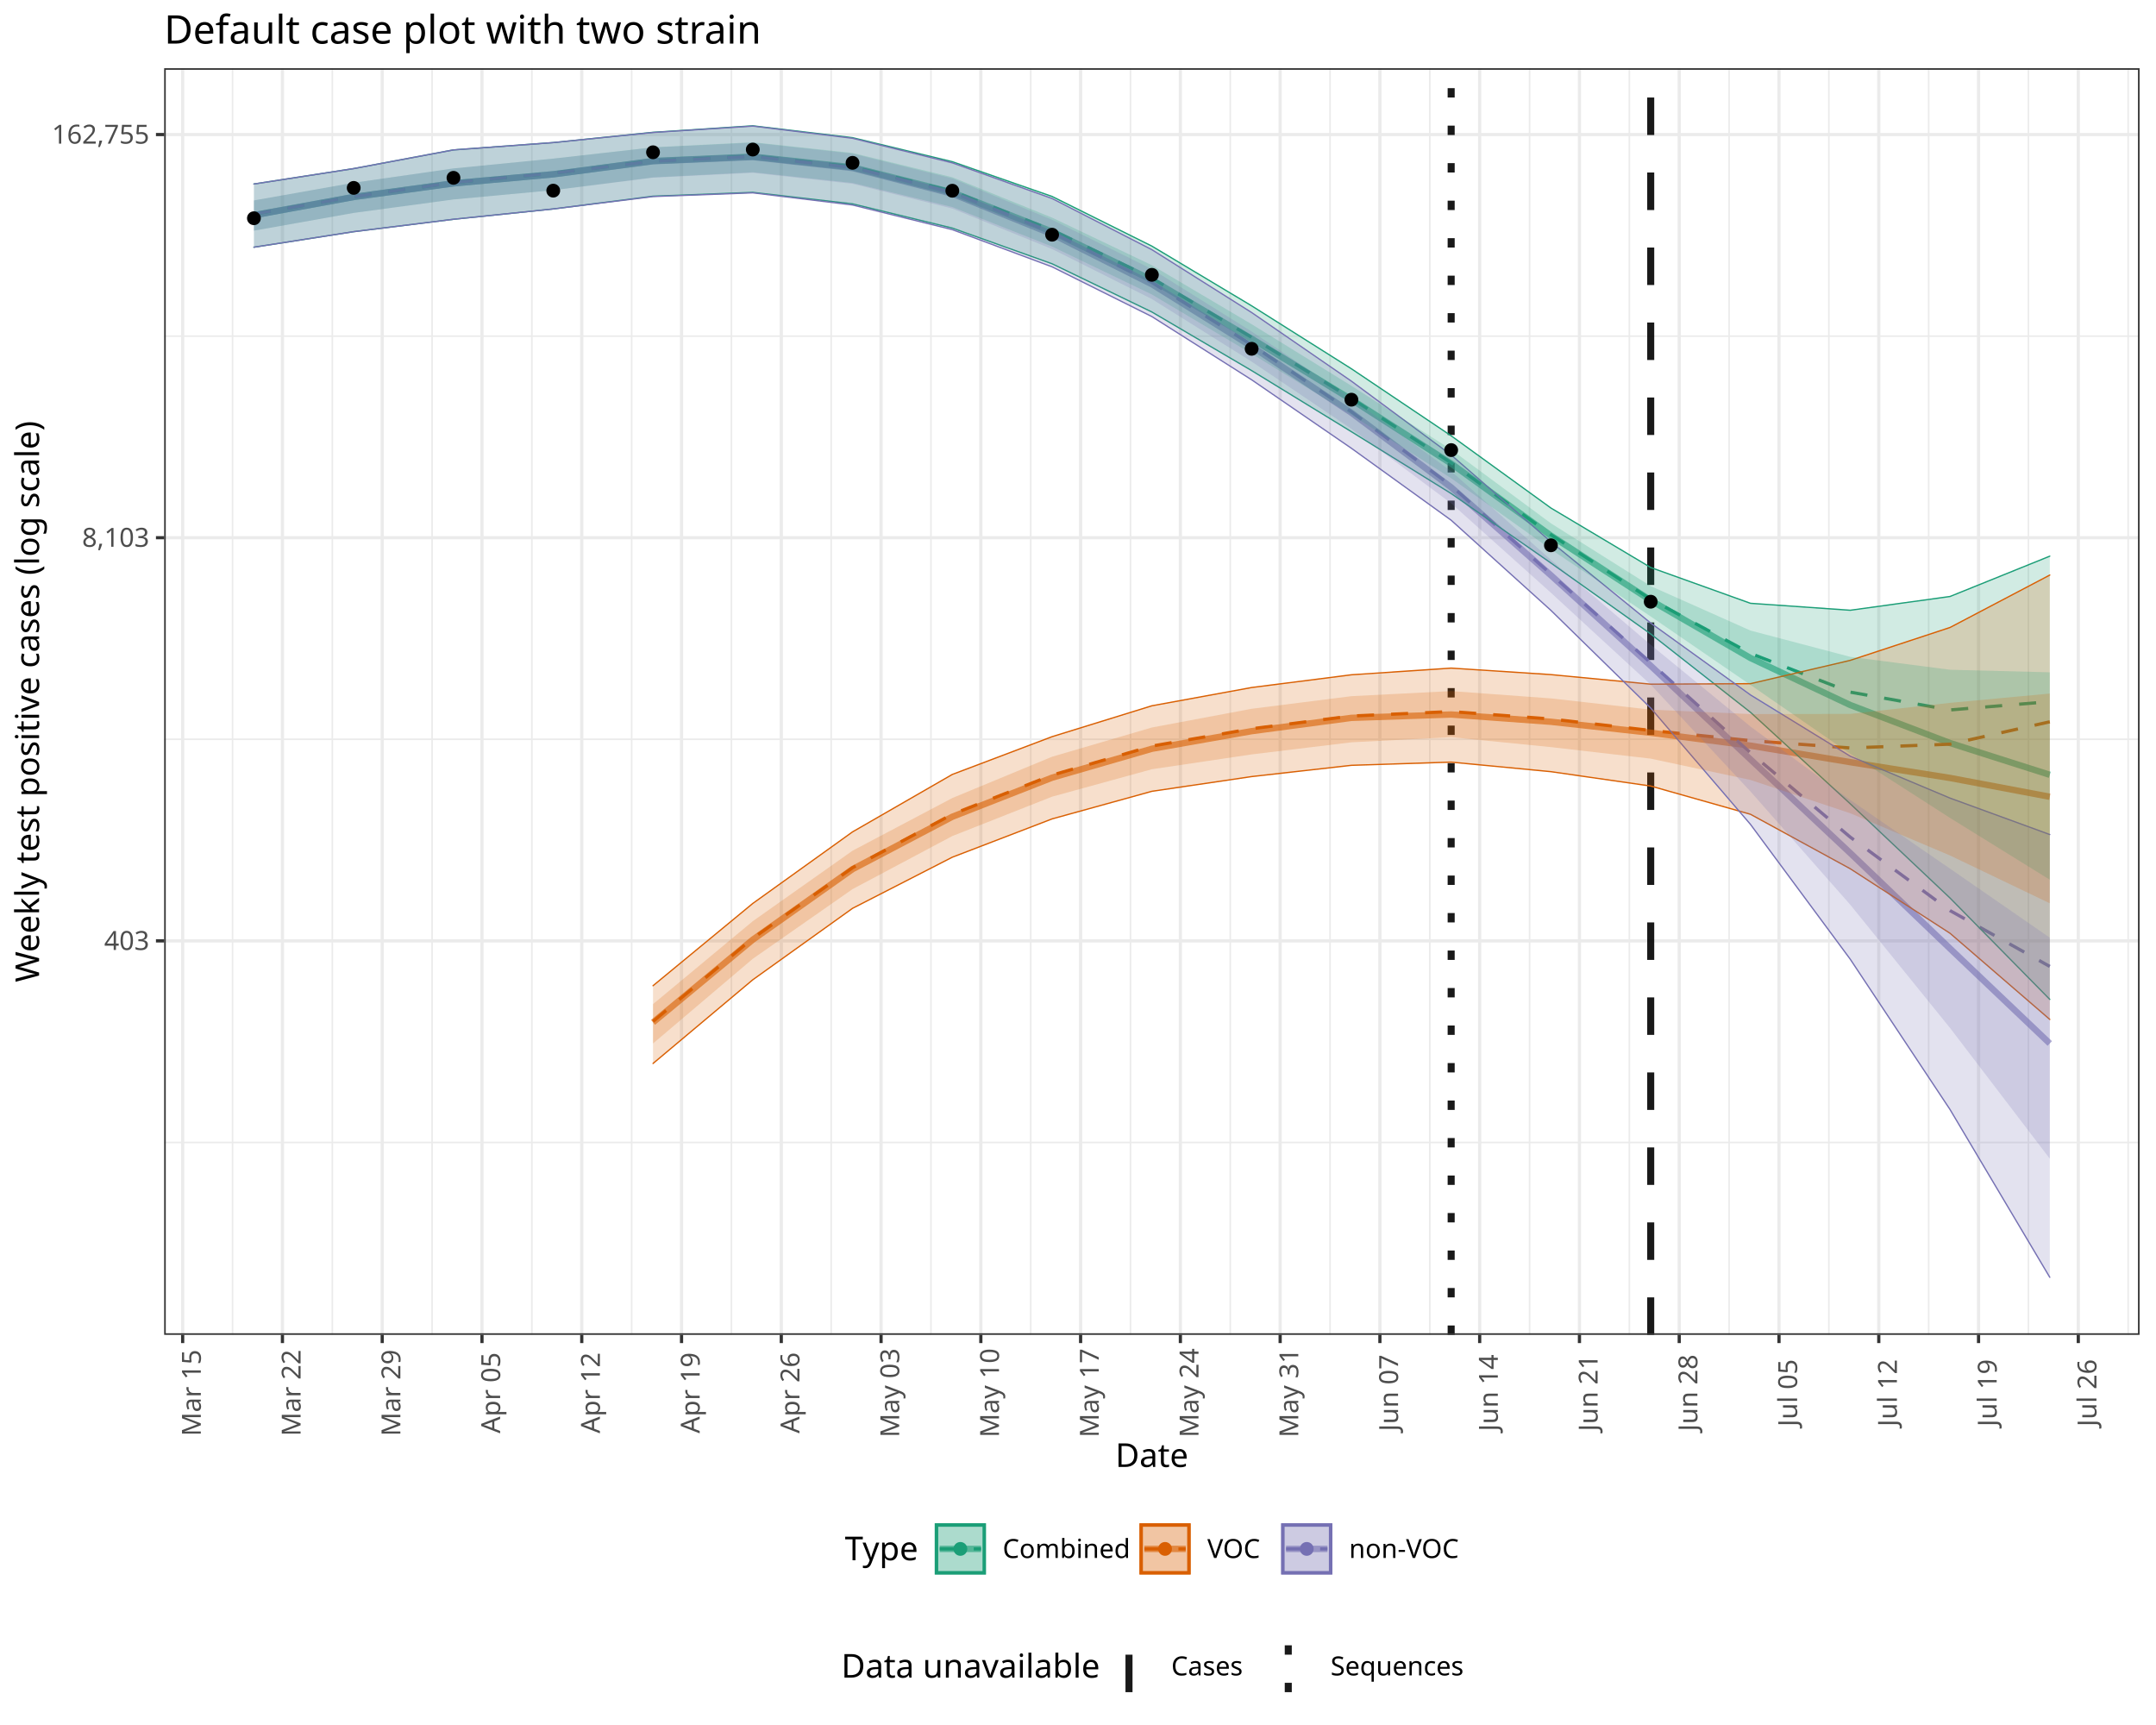
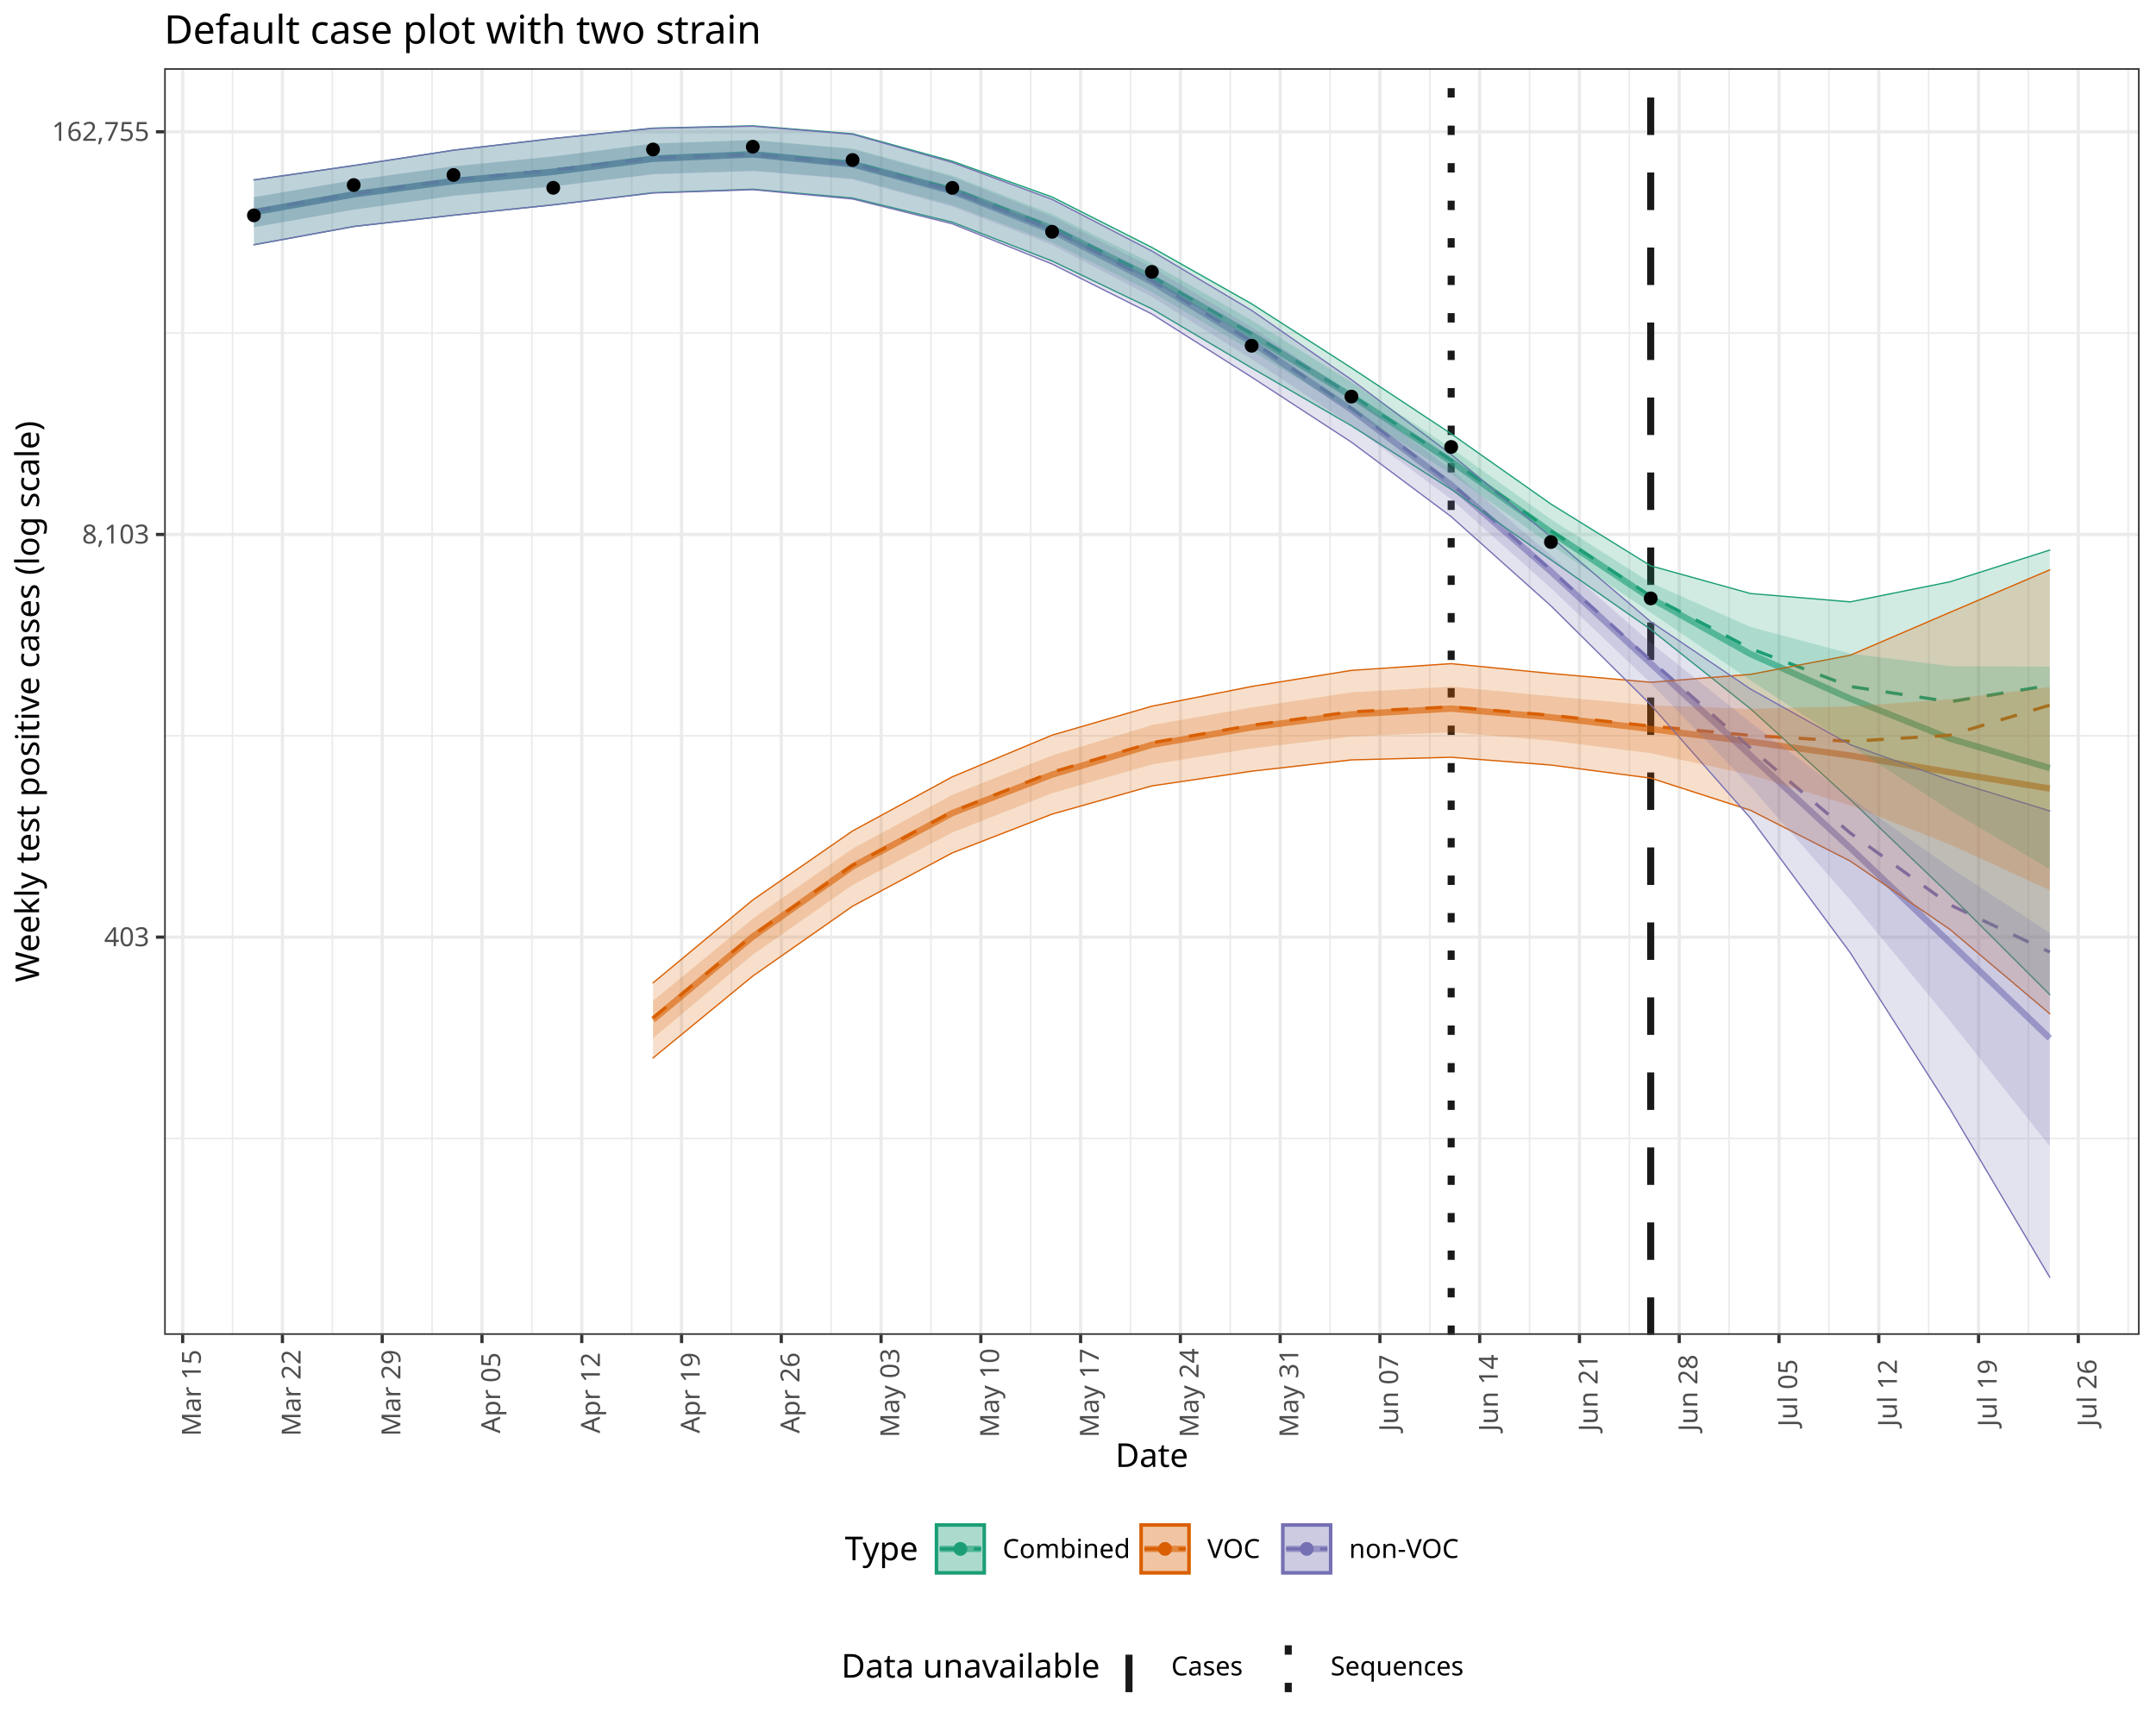
<svg xmlns="http://www.w3.org/2000/svg" class="svglite" data-engine-version="2.0" width="720.00pt" height="576.00pt" viewBox="0 0 720.00 576.00">
  <defs>
    <style type="text/css">
    .svglite line, .svglite polyline, .svglite polygon, .svglite path, .svglite rect, .svglite circle {
      fill: none;
      stroke: #000000;
      stroke-linecap: round;
      stroke-linejoin: round;
      stroke-miterlimit: 10.00;
    }
  </style>
  </defs>
  <rect width="100%" height="100%" style="stroke: none; fill: #FFFFFF;" />
  <defs>
    <clipPath id="cpMC4wMHw3MjAuMDB8MC4wMHw1NzYuMDA=">
      <rect x="0.00" y="0.00" width="720.00" height="576.00" />
    </clipPath>
  </defs>
  <g clip-path="url(#cpMC4wMHw3MjAuMDB8MC4wMHw1NzYuMDA=)">
    <rect x="0.00" y="0.00" width="720.00" height="576.00" style="stroke-width: 1.07; stroke: #FFFFFF; fill: #FFFFFF;" />
  </g>
  <defs>
    <clipPath id="cpNTQuODJ8NzE0LjUyfDIyLjc4fDQ0NS43Mw==">
      <rect x="54.82" y="22.78" width="659.70" height="422.95" />
    </clipPath>
  </defs>
  <g clip-path="url(#cpNTQuODJ8NzE0LjUyfDIyLjc4fDQ0NS43Mw==)">
    <rect x="54.82" y="22.78" width="659.70" height="422.95" style="stroke-width: 1.07; stroke: none; fill: #FFFFFF;" />
-     <polyline points="54.82,381.48 714.52,381.48 " style="stroke-width: 0.53; stroke: #EBEBEB; stroke-linecap: butt;" />
-     <polyline points="54.82,246.86 714.52,246.86 " style="stroke-width: 0.53; stroke: #EBEBEB; stroke-linecap: butt;" />
-     <polyline points="54.82,112.24 714.52,112.24 " style="stroke-width: 0.53; stroke: #EBEBEB; stroke-linecap: butt;" />
+     <polyline points="54.82,380.15 714.52,380.15 " style="stroke-width: 0.53; stroke: #EBEBEB; stroke-linecap: butt;" />
+     <polyline points="54.82,245.69 714.52,245.69 " style="stroke-width: 0.53; stroke: #EBEBEB; stroke-linecap: butt;" />
+     <polyline points="54.82,111.23 714.52,111.23 " style="stroke-width: 0.53; stroke: #EBEBEB; stroke-linecap: butt;" />
    <polyline points="77.66,445.73 77.66,22.78 " style="stroke-width: 0.53; stroke: #EBEBEB; stroke-linecap: butt;" />
    <polyline points="110.98,445.73 110.98,22.78 " style="stroke-width: 0.53; stroke: #EBEBEB; stroke-linecap: butt;" />
    <polyline points="144.30,445.73 144.30,22.78 " style="stroke-width: 0.53; stroke: #EBEBEB; stroke-linecap: butt;" />
    <polyline points="177.62,445.73 177.62,22.78 " style="stroke-width: 0.53; stroke: #EBEBEB; stroke-linecap: butt;" />
    <polyline points="210.94,445.73 210.94,22.78 " style="stroke-width: 0.53; stroke: #EBEBEB; stroke-linecap: butt;" />
    <polyline points="244.26,445.73 244.26,22.78 " style="stroke-width: 0.53; stroke: #EBEBEB; stroke-linecap: butt;" />
    <polyline points="277.57,445.73 277.57,22.78 " style="stroke-width: 0.53; stroke: #EBEBEB; stroke-linecap: butt;" />
    <polyline points="310.89,445.73 310.89,22.78 " style="stroke-width: 0.53; stroke: #EBEBEB; stroke-linecap: butt;" />
    <polyline points="344.21,445.73 344.21,22.78 " style="stroke-width: 0.53; stroke: #EBEBEB; stroke-linecap: butt;" />
    <polyline points="377.53,445.73 377.53,22.78 " style="stroke-width: 0.53; stroke: #EBEBEB; stroke-linecap: butt;" />
    <polyline points="410.85,445.73 410.85,22.78 " style="stroke-width: 0.53; stroke: #EBEBEB; stroke-linecap: butt;" />
    <polyline points="444.17,445.73 444.17,22.78 " style="stroke-width: 0.53; stroke: #EBEBEB; stroke-linecap: butt;" />
    <polyline points="477.48,445.73 477.48,22.78 " style="stroke-width: 0.53; stroke: #EBEBEB; stroke-linecap: butt;" />
    <polyline points="510.80,445.73 510.80,22.78 " style="stroke-width: 0.53; stroke: #EBEBEB; stroke-linecap: butt;" />
    <polyline points="544.12,445.73 544.12,22.78 " style="stroke-width: 0.53; stroke: #EBEBEB; stroke-linecap: butt;" />
    <polyline points="577.44,445.73 577.44,22.78 " style="stroke-width: 0.53; stroke: #EBEBEB; stroke-linecap: butt;" />
    <polyline points="610.76,445.73 610.76,22.78 " style="stroke-width: 0.53; stroke: #EBEBEB; stroke-linecap: butt;" />
    <polyline points="644.08,445.73 644.08,22.78 " style="stroke-width: 0.53; stroke: #EBEBEB; stroke-linecap: butt;" />
    <polyline points="677.39,445.73 677.39,22.78 " style="stroke-width: 0.53; stroke: #EBEBEB; stroke-linecap: butt;" />
    <polyline points="710.71,445.73 710.71,22.78 " style="stroke-width: 0.53; stroke: #EBEBEB; stroke-linecap: butt;" />
-     <polyline points="54.82,314.17 714.52,314.17 " style="stroke-width: 1.07; stroke: #EBEBEB; stroke-linecap: butt;" />
-     <polyline points="54.82,179.55 714.52,179.55 " style="stroke-width: 1.07; stroke: #EBEBEB; stroke-linecap: butt;" />
-     <polyline points="54.82,44.93 714.52,44.93 " style="stroke-width: 1.07; stroke: #EBEBEB; stroke-linecap: butt;" />
+     <polyline points="54.82,312.92 714.52,312.92 " style="stroke-width: 1.07; stroke: #EBEBEB; stroke-linecap: butt;" />
+     <polyline points="54.82,178.46 714.52,178.46 " style="stroke-width: 1.07; stroke: #EBEBEB; stroke-linecap: butt;" />
+     <polyline points="54.82,44.00 714.52,44.00 " style="stroke-width: 1.07; stroke: #EBEBEB; stroke-linecap: butt;" />
    <polyline points="61.00,445.73 61.00,22.78 " style="stroke-width: 1.07; stroke: #EBEBEB; stroke-linecap: butt;" />
    <polyline points="94.32,445.73 94.32,22.78 " style="stroke-width: 1.07; stroke: #EBEBEB; stroke-linecap: butt;" />
    <polyline points="127.64,445.73 127.64,22.78 " style="stroke-width: 1.07; stroke: #EBEBEB; stroke-linecap: butt;" />
    <polyline points="160.96,445.73 160.96,22.78 " style="stroke-width: 1.07; stroke: #EBEBEB; stroke-linecap: butt;" />
    <polyline points="194.28,445.73 194.28,22.78 " style="stroke-width: 1.07; stroke: #EBEBEB; stroke-linecap: butt;" />
    <polyline points="227.60,445.73 227.60,22.78 " style="stroke-width: 1.07; stroke: #EBEBEB; stroke-linecap: butt;" />
    <polyline points="260.91,445.73 260.91,22.78 " style="stroke-width: 1.07; stroke: #EBEBEB; stroke-linecap: butt;" />
    <polyline points="294.23,445.73 294.23,22.78 " style="stroke-width: 1.07; stroke: #EBEBEB; stroke-linecap: butt;" />
    <polyline points="327.55,445.73 327.55,22.78 " style="stroke-width: 1.07; stroke: #EBEBEB; stroke-linecap: butt;" />
    <polyline points="360.87,445.73 360.87,22.78 " style="stroke-width: 1.07; stroke: #EBEBEB; stroke-linecap: butt;" />
    <polyline points="394.19,445.73 394.19,22.78 " style="stroke-width: 1.07; stroke: #EBEBEB; stroke-linecap: butt;" />
    <polyline points="427.51,445.73 427.51,22.78 " style="stroke-width: 1.07; stroke: #EBEBEB; stroke-linecap: butt;" />
    <polyline points="460.82,445.73 460.82,22.78 " style="stroke-width: 1.07; stroke: #EBEBEB; stroke-linecap: butt;" />
    <polyline points="494.14,445.73 494.14,22.78 " style="stroke-width: 1.07; stroke: #EBEBEB; stroke-linecap: butt;" />
    <polyline points="527.46,445.73 527.46,22.78 " style="stroke-width: 1.07; stroke: #EBEBEB; stroke-linecap: butt;" />
    <polyline points="560.78,445.73 560.78,22.78 " style="stroke-width: 1.07; stroke: #EBEBEB; stroke-linecap: butt;" />
    <polyline points="594.10,445.73 594.10,22.78 " style="stroke-width: 1.07; stroke: #EBEBEB; stroke-linecap: butt;" />
    <polyline points="627.42,445.73 627.42,22.78 " style="stroke-width: 1.07; stroke: #EBEBEB; stroke-linecap: butt;" />
    <polyline points="660.74,445.73 660.74,22.78 " style="stroke-width: 1.07; stroke: #EBEBEB; stroke-linecap: butt;" />
    <polyline points="694.05,445.73 694.05,22.78 " style="stroke-width: 1.07; stroke: #EBEBEB; stroke-linecap: butt;" />
    <line x1="551.26" y1="445.73" x2="551.26" y2="22.78" style="stroke-width: 2.35; stroke: #000000; stroke-opacity: 0.90; stroke-dasharray: 12.52,12.52; stroke-linecap: butt;" />
    <line x1="484.62" y1="445.73" x2="484.62" y2="22.78" style="stroke-width: 2.35; stroke: #000000; stroke-opacity: 0.90; stroke-dasharray: 3.13,9.39; stroke-linecap: butt;" />
-     <polyline points="84.80,71.86 118.12,65.77 151.44,61.22 184.76,58.20 218.08,53.76 251.39,52.30 284.71,55.87 318.03,64.25 351.35,77.37 384.67,93.48 417.99,113.12 451.31,133.41 484.62,154.80 517.94,178.85 551.26,200.47 584.58,219.72 617.90,235.42 651.22,248.11 684.53,258.72 " style="stroke-width: 2.13; stroke: #1B9E77; stroke-opacity: 0.60; stroke-linecap: butt;" />
-     <polyline points="218.08,341.38 251.39,313.77 284.71,290.22 318.03,272.72 351.35,259.67 384.67,250.02 417.99,244.14 451.31,239.70 484.62,238.58 517.94,241.01 551.26,244.68 584.58,248.98 617.90,254.50 651.22,259.77 684.53,266.05 " style="stroke-width: 2.13; stroke: #D95F02; stroke-opacity: 0.60; stroke-linecap: butt;" />
-     <polyline points="84.80,71.86 118.12,65.77 151.44,61.22 184.76,58.20 218.08,53.83 251.39,52.43 284.71,56.10 318.03,64.68 351.35,78.15 384.67,94.90 417.99,115.68 451.31,137.83 484.62,162.73 517.94,192.11 551.26,222.31 584.58,253.58 617.90,284.85 651.22,316.74 684.53,348.43 " style="stroke-width: 2.13; stroke: #7570B3; stroke-opacity: 0.60; stroke-linecap: butt;" />
-     <polyline points="84.80,71.46 118.12,65.68 151.44,60.95 184.76,57.83 218.08,53.74 251.39,52.11 284.71,55.69 318.03,63.80 351.35,76.84 384.67,92.90 417.99,112.65 451.31,133.06 484.62,154.54 517.94,178.56 551.26,200.11 584.58,218.19 617.90,231.11 651.22,237.06 684.53,234.29 " style="stroke-width: 1.07; stroke: #1B9E77; stroke-dasharray: 5.69,5.69; stroke-linecap: butt;" />
-     <polyline points="218.08,341.06 251.39,313.32 284.71,289.74 318.03,271.89 351.35,258.83 384.67,249.13 417.99,243.34 451.31,239.09 484.62,237.60 517.94,240.08 551.26,243.91 584.58,247.31 617.90,249.75 651.22,248.49 684.53,241.02 " style="stroke-width: 1.07; stroke: #D95F02; stroke-dasharray: 5.69,5.69; stroke-linecap: butt;" />
-     <polyline points="84.80,71.46 118.12,65.68 151.44,60.95 184.76,57.83 218.08,53.82 251.39,52.24 284.71,55.93 318.03,64.24 351.35,77.62 384.67,94.30 417.99,115.16 451.31,137.50 484.62,162.21 517.94,191.71 551.26,221.33 584.58,251.38 617.90,279.53 651.22,304.06 684.53,322.71 " style="stroke-width: 1.07; stroke: #7570B3; stroke-dasharray: 5.69,5.69; stroke-linecap: butt;" />
-     <polygon points="84.80,61.44 118.12,56.29 151.44,50.05 184.76,47.61 218.08,44.18 251.39,42.01 284.71,45.97 318.03,53.99 351.35,65.60 384.67,82.18 417.99,102.12 451.31,123.14 484.62,145.52 517.94,169.64 551.26,189.50 584.58,201.45 617.90,203.77 651.22,199.17 684.53,185.71 684.53,333.71 651.22,299.87 617.90,268.40 584.58,237.85 551.26,211.69 517.94,188.01 484.62,164.81 451.31,144.16 417.99,123.75 384.67,104.18 351.35,88.08 318.03,76.16 284.71,68.07 251.39,64.23 218.08,65.51 184.76,69.77 151.44,73.22 118.12,77.36 84.80,82.55 " style="stroke-width: 0.00; stroke: none; fill: #1B9E77; fill-opacity: 0.20;" />
-     <polyline points="84.80,61.44 118.12,56.29 151.44,50.05 184.76,47.61 218.08,44.18 251.39,42.01 284.71,45.97 318.03,53.99 351.35,65.60 384.67,82.18 417.99,102.12 451.31,123.14 484.62,145.52 517.94,169.64 551.26,189.50 584.58,201.45 617.90,203.77 651.22,199.17 684.53,185.71 " style="stroke-width: 0.43; stroke: #1B9E77;" />
-     <polyline points="684.53,333.71 651.22,299.87 617.90,268.40 584.58,237.85 551.26,211.69 517.94,188.01 484.62,164.81 451.31,144.16 417.99,123.75 384.67,104.18 351.35,88.08 318.03,76.16 284.71,68.07 251.39,64.23 218.08,65.51 184.76,69.77 151.44,73.22 118.12,77.36 84.80,82.55 " style="stroke-width: 0.43; stroke: #1B9E77;" />
-     <polygon points="218.08,329.14 251.39,301.67 284.71,277.77 318.03,258.59 351.35,245.98 384.67,235.67 417.99,229.57 451.31,225.32 484.62,223.09 517.94,225.26 551.26,228.45 584.58,228.29 617.90,220.50 651.22,209.52 684.53,192.02 684.53,340.40 651.22,311.64 617.90,290.09 584.58,271.90 551.26,262.47 517.94,257.67 484.62,254.48 451.31,255.55 417.99,259.31 384.67,264.23 351.35,273.44 318.03,286.23 284.71,303.30 251.39,327.16 218.08,355.11 " style="stroke-width: 0.00; stroke: none; fill: #D95F02; fill-opacity: 0.20;" />
-     <polyline points="218.08,329.14 251.39,301.67 284.71,277.77 318.03,258.59 351.35,245.98 384.67,235.67 417.99,229.57 451.31,225.32 484.62,223.09 517.94,225.26 551.26,228.45 584.58,228.29 617.90,220.50 651.22,209.52 684.53,192.02 " style="stroke-width: 0.43; stroke: #D95F02;" />
-     <polyline points="684.53,340.40 651.22,311.64 617.90,290.09 584.58,271.90 551.26,262.47 517.94,257.67 484.62,254.48 451.31,255.55 417.99,259.31 384.67,264.23 351.35,273.44 318.03,286.23 284.71,303.30 251.39,327.16 218.08,355.11 " style="stroke-width: 0.43; stroke: #D95F02;" />
-     <polygon points="84.80,61.44 118.12,56.29 151.44,50.05 184.76,47.61 218.08,44.24 251.39,42.10 284.71,46.17 318.03,54.38 351.35,66.29 384.67,83.37 417.99,104.36 451.31,127.28 484.62,151.93 517.94,180.92 551.26,208.05 584.58,232.05 617.90,252.51 651.22,266.50 684.53,278.66 684.53,426.51 651.22,370.49 617.90,320.30 584.58,275.28 551.26,236.44 517.94,203.82 484.62,173.71 451.31,149.69 417.99,126.82 384.67,105.71 351.35,89.10 318.03,76.68 284.71,68.45 251.39,64.39 218.08,65.63 184.76,69.77 151.44,73.22 118.12,77.36 84.80,82.55 " style="stroke-width: 0.00; stroke: none; fill: #7570B3; fill-opacity: 0.20;" />
-     <polyline points="84.80,61.44 118.12,56.29 151.44,50.05 184.76,47.61 218.08,44.24 251.39,42.10 284.71,46.17 318.03,54.38 351.35,66.29 384.67,83.37 417.99,104.36 451.31,127.28 484.62,151.93 517.94,180.92 551.26,208.05 584.58,232.05 617.90,252.51 651.22,266.50 684.53,278.66 " style="stroke-width: 0.43; stroke: #7570B3;" />
-     <polyline points="684.53,426.51 651.22,370.49 617.90,320.30 584.58,275.28 551.26,236.44 517.94,203.82 484.62,173.71 451.31,149.69 417.99,126.82 384.67,105.71 351.35,89.10 318.03,76.68 284.71,68.45 251.39,64.39 218.08,65.63 184.76,69.77 151.44,73.22 118.12,77.36 84.80,82.55 " style="stroke-width: 0.43; stroke: #7570B3;" />
-     <polygon points="84.80,66.93 118.12,61.02 151.44,56.24 184.76,52.96 218.08,49.17 251.39,47.50 284.71,51.08 318.03,59.19 351.35,72.67 384.67,88.56 417.99,108.26 451.31,128.82 484.62,150.12 517.94,174.75 551.26,195.71 584.58,210.55 617.90,219.33 651.22,223.64 684.53,224.49 684.53,293.76 651.22,273.12 617.90,251.72 584.58,228.70 551.26,205.85 517.94,183.45 484.62,159.68 451.31,138.55 417.99,118.11 384.67,98.33 351.35,82.32 318.03,69.14 284.71,61.10 251.39,57.53 218.08,59.24 184.76,63.50 151.44,66.60 118.12,71.09 84.80,77.02 " style="stroke-width: 0.00; stroke: none; fill: #1B9E77; fill-opacity: 0.20;" />
-     <polyline points="84.80,66.93 118.12,61.02 151.44,56.24 184.76,52.96 218.08,49.17 251.39,47.50 284.71,51.08 318.03,59.19 351.35,72.67 384.67,88.56 417.99,108.26 451.31,128.82 484.62,150.12 517.94,174.75 551.26,195.71 584.58,210.55 617.90,219.33 651.22,223.64 684.53,224.49 " style="stroke-width: 1.07; stroke: none;" />
-     <polyline points="684.53,293.76 651.22,273.12 617.90,251.72 584.58,228.70 551.26,205.85 517.94,183.45 484.62,159.68 451.31,138.55 417.99,118.11 384.67,98.33 351.35,82.32 318.03,69.14 284.71,61.10 251.39,57.53 218.08,59.24 184.76,63.50 151.44,66.60 118.12,71.09 84.80,77.02 " style="stroke-width: 1.07; stroke: none;" />
-     <polygon points="218.08,335.29 251.39,307.60 284.71,284.06 318.03,266.47 351.35,252.68 384.67,242.92 417.99,236.67 451.31,232.46 484.62,230.76 517.94,233.20 551.26,236.96 584.58,238.44 617.90,238.38 651.22,234.69 684.53,231.59 684.53,301.62 651.22,285.66 617.90,271.56 584.58,260.44 551.26,253.32 517.94,249.47 484.62,246.15 451.31,247.87 417.99,251.91 384.67,256.86 351.35,266.02 318.03,279.17 284.71,296.89 251.39,320.16 218.08,348.43 " style="stroke-width: 0.00; stroke: none; fill: #D95F02; fill-opacity: 0.20;" />
-     <polyline points="218.08,335.29 251.39,307.60 284.71,284.06 318.03,266.47 351.35,252.68 384.67,242.92 417.99,236.67 451.31,232.46 484.62,230.76 517.94,233.20 551.26,236.96 584.58,238.44 617.90,238.38 651.22,234.69 684.53,231.59 " style="stroke-width: 1.07; stroke: none;" />
-     <polyline points="684.53,301.62 651.22,285.66 617.90,271.56 584.58,260.44 551.26,253.32 517.94,249.47 484.62,246.15 451.31,247.87 417.99,251.91 384.67,256.86 351.35,266.02 318.03,279.17 284.71,296.89 251.39,320.16 218.08,348.43 " style="stroke-width: 1.07; stroke: none;" />
-     <polygon points="84.80,66.93 118.12,61.02 151.44,56.24 184.76,52.96 218.08,49.24 251.39,47.62 284.71,51.30 318.03,59.58 351.35,73.39 384.67,89.85 417.99,110.70 451.31,133.01 484.62,157.34 517.94,186.95 551.26,215.30 584.58,242.60 617.90,267.13 651.22,290.05 684.53,313.10 684.53,386.89 651.22,343.25 617.90,302.10 584.58,264.29 551.26,228.62 517.94,197.93 484.62,168.06 451.31,143.22 417.99,120.75 384.67,99.85 351.35,83.16 318.03,69.64 284.71,61.37 251.39,57.70 218.08,59.33 184.76,63.50 151.44,66.60 118.12,71.09 84.80,77.02 " style="stroke-width: 0.00; stroke: none; fill: #7570B3; fill-opacity: 0.20;" />
-     <polyline points="84.80,66.93 118.12,61.02 151.44,56.24 184.76,52.96 218.08,49.24 251.39,47.62 284.71,51.30 318.03,59.58 351.35,73.39 384.67,89.85 417.99,110.70 451.31,133.01 484.62,157.34 517.94,186.95 551.26,215.30 584.58,242.60 617.90,267.13 651.22,290.05 684.53,313.10 " style="stroke-width: 1.07; stroke: none;" />
-     <polyline points="684.53,386.89 651.22,343.25 617.90,302.10 584.58,264.29 551.26,228.62 517.94,197.93 484.62,168.06 451.31,143.22 417.99,120.75 384.67,99.85 351.35,83.16 318.03,69.64 284.71,61.37 251.39,57.70 218.08,59.33 184.76,63.50 151.44,66.60 118.12,71.09 84.80,77.02 " style="stroke-width: 1.07; stroke: none;" />
-     <circle cx="84.80" cy="72.87" r="1.95" style="stroke-width: 0.71; fill: #000000;" />
-     <circle cx="118.12" cy="62.74" r="1.95" style="stroke-width: 0.71; fill: #000000;" />
-     <circle cx="151.44" cy="59.38" r="1.95" style="stroke-width: 0.71; fill: #000000;" />
-     <circle cx="184.76" cy="63.66" r="1.95" style="stroke-width: 0.71; fill: #000000;" />
-     <circle cx="218.08" cy="50.85" r="1.95" style="stroke-width: 0.71; fill: #000000;" />
-     <circle cx="251.39" cy="49.94" r="1.95" style="stroke-width: 0.71; fill: #000000;" />
-     <circle cx="284.71" cy="54.37" r="1.95" style="stroke-width: 0.71; fill: #000000;" />
-     <circle cx="318.03" cy="63.69" r="1.95" style="stroke-width: 0.71; fill: #000000;" />
-     <circle cx="351.35" cy="78.37" r="1.95" style="stroke-width: 0.71; fill: #000000;" />
-     <circle cx="384.67" cy="91.77" r="1.95" style="stroke-width: 0.71; fill: #000000;" />
-     <circle cx="417.99" cy="116.47" r="1.95" style="stroke-width: 0.71; fill: #000000;" />
-     <circle cx="451.31" cy="133.46" r="1.95" style="stroke-width: 0.71; fill: #000000;" />
-     <circle cx="484.62" cy="150.29" r="1.95" style="stroke-width: 0.71; fill: #000000;" />
-     <circle cx="517.94" cy="182.08" r="1.95" style="stroke-width: 0.71; fill: #000000;" />
-     <circle cx="551.26" cy="200.92" r="1.95" style="stroke-width: 0.71; fill: #000000;" />
+     <polyline points="84.80,70.85 118.12,64.89 151.44,60.44 184.76,57.36 218.08,52.95 251.39,51.46 284.71,54.69 318.03,63.45 351.35,76.24 384.67,92.68 417.99,111.84 451.31,132.24 484.62,154.04 517.94,177.67 551.26,199.75 584.58,218.39 617.90,233.30 651.22,246.63 684.53,256.47 " style="stroke-width: 2.13; stroke: #1B9E77; stroke-opacity: 0.60; stroke-linecap: butt;" />
+     <polyline points="218.08,340.51 251.39,312.75 284.71,289.33 318.03,271.48 351.35,258.65 384.67,248.69 417.99,242.86 451.31,238.53 484.62,236.60 517.94,239.50 551.26,243.42 584.58,247.68 617.90,252.28 651.22,257.87 684.53,263.31 " style="stroke-width: 2.13; stroke: #D95F02; stroke-opacity: 0.60; stroke-linecap: butt;" />
+     <polyline points="84.80,70.85 118.12,64.89 151.44,60.44 184.76,57.36 218.08,53.02 251.39,51.59 284.71,54.92 318.03,63.88 351.35,77.05 384.67,94.07 417.99,114.32 451.31,136.80 484.62,161.91 517.94,190.85 551.26,221.54 584.58,252.26 617.90,283.14 651.22,314.79 684.53,346.67 " style="stroke-width: 2.13; stroke: #7570B3; stroke-opacity: 0.60; stroke-linecap: butt;" />
+     <polyline points="84.80,70.42 118.12,64.68 151.44,60.07 184.76,56.80 218.08,52.71 251.39,51.45 284.71,54.40 318.03,63.14 351.35,75.87 384.67,92.34 417.99,111.47 451.31,131.93 484.62,153.65 517.94,177.27 551.26,199.07 584.58,216.57 617.90,229.23 651.22,234.33 684.53,228.85 " style="stroke-width: 1.07; stroke: #1B9E77; stroke-dasharray: 5.69,5.69; stroke-linecap: butt;" />
+     <polyline points="218.08,339.88 251.39,312.32 284.71,288.97 318.03,271.02 351.35,257.85 384.67,248.03 417.99,242.19 451.31,237.68 484.62,236.04 517.94,238.85 551.26,242.45 584.58,245.57 617.90,247.56 651.22,245.49 684.53,235.46 " style="stroke-width: 1.07; stroke: #D95F02; stroke-dasharray: 5.69,5.69; stroke-linecap: butt;" />
+     <polyline points="84.80,70.42 118.12,64.68 151.44,60.07 184.76,56.80 218.08,52.78 251.39,51.59 284.71,54.64 318.03,63.58 351.35,76.65 384.67,93.75 417.99,113.97 451.31,136.38 484.62,161.42 517.94,190.35 551.26,220.50 584.58,249.80 617.90,278.17 651.22,302.14 684.53,317.92 " style="stroke-width: 1.07; stroke: #7570B3; stroke-dasharray: 5.69,5.69; stroke-linecap: butt;" />
+     <polygon points="84.80,60.07 118.12,55.28 151.44,50.15 184.76,46.25 218.08,42.78 251.39,42.01 284.71,44.66 318.03,53.84 351.35,65.78 384.67,82.62 417.99,101.45 451.31,122.84 484.62,144.85 517.94,168.31 551.26,188.94 584.58,198.19 617.90,200.97 651.22,194.26 684.53,183.67 684.53,332.12 651.22,298.87 617.90,267.00 584.58,236.66 551.26,210.20 517.94,186.94 484.62,163.40 451.31,142.17 417.99,122.86 384.67,103.13 351.35,87.14 318.03,74.19 284.71,66.13 251.39,63.18 218.08,64.36 184.76,68.40 151.44,71.86 118.12,75.63 84.80,81.73 " style="stroke-width: 0.00; stroke: none; fill: #1B9E77; fill-opacity: 0.20;" />
+     <polyline points="84.80,60.07 118.12,55.28 151.44,50.15 184.76,46.25 218.08,42.78 251.39,42.01 284.71,44.66 318.03,53.84 351.35,65.78 384.67,82.62 417.99,101.45 451.31,122.84 484.62,144.85 517.94,168.31 551.26,188.94 584.58,198.19 617.90,200.97 651.22,194.26 684.53,183.67 " style="stroke-width: 0.43; stroke: #1B9E77;" />
+     <polyline points="684.53,332.12 651.22,298.87 617.90,267.00 584.58,236.66 551.26,210.20 517.94,186.94 484.62,163.40 451.31,142.17 417.99,122.86 384.67,103.13 351.35,87.14 318.03,74.19 284.71,66.13 251.39,63.18 218.08,64.36 184.76,68.40 151.44,71.86 118.12,75.63 84.80,81.73 " style="stroke-width: 0.43; stroke: #1B9E77;" />
+     <polygon points="218.08,328.19 251.39,300.52 284.71,277.46 318.03,259.39 351.35,245.47 384.67,235.81 417.99,229.22 451.31,223.85 484.62,221.60 517.94,224.88 551.26,227.82 584.58,225.18 617.90,218.79 651.22,204.46 684.53,190.27 684.53,338.51 651.22,310.38 617.90,287.53 584.58,270.57 551.26,259.83 517.94,255.46 484.62,252.86 451.31,253.74 417.99,257.51 384.67,262.42 351.35,271.84 318.03,284.78 284.71,302.59 251.39,325.91 218.08,353.27 " style="stroke-width: 0.00; stroke: none; fill: #D95F02; fill-opacity: 0.20;" />
+     <polyline points="218.08,328.19 251.39,300.52 284.71,277.46 318.03,259.39 351.35,245.47 384.67,235.81 417.99,229.22 451.31,223.85 484.62,221.60 517.94,224.88 551.26,227.82 584.58,225.18 617.90,218.79 651.22,204.46 684.53,190.27 " style="stroke-width: 0.43; stroke: #D95F02;" />
+     <polyline points="684.53,338.51 651.22,310.38 617.90,287.53 584.58,270.57 551.26,259.83 517.94,255.46 484.62,252.86 451.31,253.74 417.99,257.51 384.67,262.42 351.35,271.84 318.03,284.78 284.71,302.59 251.39,325.91 218.08,353.27 " style="stroke-width: 0.43; stroke: #D95F02;" />
+     <polygon points="84.80,60.07 118.12,55.28 151.44,50.15 184.76,46.25 218.08,42.85 251.39,42.14 284.71,44.85 318.03,54.24 351.35,66.58 384.67,83.83 417.99,103.65 451.31,126.78 484.62,151.74 517.94,179.33 551.26,207.59 584.58,230.08 617.90,248.66 651.22,260.51 684.53,270.78 684.53,426.51 651.22,370.36 617.90,318.15 584.58,273.19 551.26,235.34 517.94,202.31 484.62,172.51 451.31,147.64 417.99,125.94 384.67,104.86 351.35,88.16 318.03,74.73 284.71,66.44 251.39,63.34 218.08,64.45 184.76,68.40 151.44,71.86 118.12,75.63 84.80,81.73 " style="stroke-width: 0.00; stroke: none; fill: #7570B3; fill-opacity: 0.20;" />
+     <polyline points="84.80,60.07 118.12,55.28 151.44,50.15 184.76,46.25 218.08,42.85 251.39,42.14 284.71,44.85 318.03,54.24 351.35,66.58 384.67,83.83 417.99,103.65 451.31,126.78 484.62,151.74 517.94,179.33 551.26,207.59 584.58,230.08 617.90,248.66 651.22,260.51 684.53,270.78 " style="stroke-width: 0.43; stroke: #7570B3;" />
+     <polyline points="684.53,426.51 651.22,370.36 617.90,318.15 584.58,273.19 551.26,235.34 517.94,202.31 484.62,172.51 451.31,147.64 417.99,125.94 384.67,104.86 351.35,88.16 318.03,74.73 284.71,66.44 251.39,63.34 218.08,64.45 184.76,68.40 151.44,71.86 118.12,75.63 84.80,81.73 " style="stroke-width: 0.43; stroke: #7570B3;" />
+     <polygon points="84.80,65.83 118.12,60.18 151.44,55.54 184.76,52.24 218.08,47.90 251.39,46.71 284.71,49.61 318.03,58.65 351.35,71.52 384.67,87.91 417.99,106.92 451.31,127.59 484.62,149.61 517.94,173.38 551.26,194.58 584.58,209.34 617.90,218.24 651.22,222.44 684.53,222.62 684.53,290.25 651.22,270.57 617.90,248.96 584.58,227.17 551.26,204.56 517.94,181.99 484.62,158.29 451.31,137.13 417.99,117.13 384.67,97.58 351.35,80.92 318.03,68.51 284.71,59.66 251.39,56.99 218.08,58.11 184.76,62.23 151.44,65.38 118.12,69.99 84.80,75.86 " style="stroke-width: 0.00; stroke: none; fill: #1B9E77; fill-opacity: 0.20;" />
+     <polyline points="84.80,65.83 118.12,60.18 151.44,55.54 184.76,52.24 218.08,47.90 251.39,46.71 284.71,49.61 318.03,58.65 351.35,71.52 384.67,87.91 417.99,106.92 451.31,127.59 484.62,149.61 517.94,173.38 551.26,194.58 584.58,209.34 617.90,218.24 651.22,222.44 684.53,222.62 " style="stroke-width: 1.07; stroke: none;" />
+     <polyline points="684.53,290.25 651.22,270.57 617.90,248.96 584.58,227.17 551.26,204.56 517.94,181.99 484.62,158.29 451.31,137.13 417.99,117.13 384.67,97.58 351.35,80.92 318.03,68.51 284.71,59.66 251.39,56.99 218.08,58.11 184.76,62.23 151.44,65.38 118.12,69.99 84.80,75.86 " style="stroke-width: 1.07; stroke: none;" />
+     <polygon points="218.08,334.19 251.39,306.75 284.71,283.37 318.03,265.39 351.35,252.25 384.67,242.10 417.99,236.23 451.31,231.17 484.62,229.27 517.94,232.46 551.26,235.53 584.58,236.67 617.90,235.86 651.22,233.51 684.53,229.39 684.53,297.24 651.22,282.02 617.90,268.92 584.58,258.73 551.26,251.51 517.94,247.31 484.62,244.50 451.31,245.94 417.99,249.93 384.67,255.25 351.35,264.86 318.03,277.97 284.71,295.51 251.39,318.78 218.08,346.67 " style="stroke-width: 0.00; stroke: none; fill: #D95F02; fill-opacity: 0.20;" />
+     <polyline points="218.08,334.19 251.39,306.75 284.71,283.37 318.03,265.39 351.35,252.25 384.67,242.10 417.99,236.23 451.31,231.17 484.62,229.27 517.94,232.46 551.26,235.53 584.58,236.67 617.90,235.86 651.22,233.51 684.53,229.39 " style="stroke-width: 1.07; stroke: none;" />
+     <polyline points="684.53,297.24 651.22,282.02 617.90,268.92 584.58,258.73 551.26,251.51 517.94,247.31 484.62,244.50 451.31,245.94 417.99,249.93 384.67,255.25 351.35,264.86 318.03,277.97 284.71,295.51 251.39,318.78 218.08,346.67 " style="stroke-width: 1.07; stroke: none;" />
+     <polygon points="84.80,65.83 118.12,60.18 151.44,55.54 184.76,52.24 218.08,47.98 251.39,46.84 284.71,49.82 318.03,59.08 351.35,72.30 384.67,89.20 417.99,109.24 451.31,131.67 484.62,156.81 517.94,185.47 551.26,214.63 584.58,241.22 617.90,266.28 651.22,289.65 684.53,311.55 684.53,382.72 651.22,340.92 617.90,300.54 584.58,262.63 551.26,228.11 517.94,196.39 484.62,166.69 451.31,141.98 417.99,119.88 384.67,99.14 351.35,81.77 318.03,68.99 284.71,59.90 251.39,57.14 218.08,58.21 184.76,62.23 151.44,65.38 118.12,69.99 84.80,75.86 " style="stroke-width: 0.00; stroke: none; fill: #7570B3; fill-opacity: 0.20;" />
+     <polyline points="84.80,65.83 118.12,60.18 151.44,55.54 184.76,52.24 218.08,47.98 251.39,46.84 284.71,49.82 318.03,59.08 351.35,72.30 384.67,89.20 417.99,109.24 451.31,131.67 484.62,156.81 517.94,185.47 551.26,214.63 584.58,241.22 617.90,266.28 651.22,289.65 684.53,311.55 " style="stroke-width: 1.07; stroke: none;" />
+     <polyline points="684.53,382.72 651.22,340.92 617.90,300.54 584.58,262.63 551.26,228.11 517.94,196.39 484.62,166.69 451.31,141.98 417.99,119.88 384.67,99.14 351.35,81.77 318.03,68.99 284.71,59.90 251.39,57.14 218.08,58.21 184.76,62.23 151.44,65.38 118.12,69.99 84.80,75.86 " style="stroke-width: 1.07; stroke: none;" />
+     <circle cx="84.80" cy="71.91" r="1.95" style="stroke-width: 0.71; fill: #000000;" />
+     <circle cx="118.12" cy="61.79" r="1.95" style="stroke-width: 0.71; fill: #000000;" />
+     <circle cx="151.44" cy="58.43" r="1.95" style="stroke-width: 0.71; fill: #000000;" />
+     <circle cx="184.76" cy="62.71" r="1.95" style="stroke-width: 0.71; fill: #000000;" />
+     <circle cx="218.08" cy="49.91" r="1.95" style="stroke-width: 0.71; fill: #000000;" />
+     <circle cx="251.39" cy="49.00" r="1.95" style="stroke-width: 0.71; fill: #000000;" />
+     <circle cx="284.71" cy="53.43" r="1.95" style="stroke-width: 0.71; fill: #000000;" />
+     <circle cx="318.03" cy="62.74" r="1.95" style="stroke-width: 0.71; fill: #000000;" />
+     <circle cx="351.35" cy="77.40" r="1.95" style="stroke-width: 0.71; fill: #000000;" />
+     <circle cx="384.67" cy="90.78" r="1.95" style="stroke-width: 0.71; fill: #000000;" />
+     <circle cx="417.99" cy="115.45" r="1.95" style="stroke-width: 0.71; fill: #000000;" />
+     <circle cx="451.31" cy="132.43" r="1.95" style="stroke-width: 0.71; fill: #000000;" />
+     <circle cx="484.62" cy="149.24" r="1.95" style="stroke-width: 0.71; fill: #000000;" />
+     <circle cx="517.94" cy="180.99" r="1.95" style="stroke-width: 0.71; fill: #000000;" />
+     <circle cx="551.26" cy="199.81" r="1.95" style="stroke-width: 0.71; fill: #000000;" />
    <rect x="54.82" y="22.78" width="659.70" height="422.95" style="stroke-width: 1.07; stroke: #333333;" />
  </g>
  <g clip-path="url(#cpMC4wMHw3MjAuMDB8MC4wMHw1NzYuMDA=)">
-     <text x="49.88" y="317.20" text-anchor="end" style="font-size: 8.80px; fill: #4D4D4D; font-family: sans;" textLength="14.68px" lengthAdjust="spacingAndGlyphs">403</text>
-     <text x="49.88" y="182.58" text-anchor="end" style="font-size: 8.80px; fill: #4D4D4D; font-family: sans;" textLength="22.02px" lengthAdjust="spacingAndGlyphs">8,103</text>
-     <text x="49.88" y="47.96" text-anchor="end" style="font-size: 8.80px; fill: #4D4D4D; font-family: sans;" textLength="31.81px" lengthAdjust="spacingAndGlyphs">162,755</text>
-     <polyline points="52.08,314.17 54.82,314.17 " style="stroke-width: 1.07; stroke: #333333; stroke-linecap: butt;" />
-     <polyline points="52.08,179.55 54.82,179.55 " style="stroke-width: 1.07; stroke: #333333; stroke-linecap: butt;" />
-     <polyline points="52.08,44.93 54.82,44.93 " style="stroke-width: 1.07; stroke: #333333; stroke-linecap: butt;" />
+     <text x="49.88" y="315.95" text-anchor="end" style="font-size: 8.80px; fill: #4D4D4D; font-family: sans;" textLength="14.68px" lengthAdjust="spacingAndGlyphs">403</text>
+     <text x="49.88" y="181.49" text-anchor="end" style="font-size: 8.80px; fill: #4D4D4D; font-family: sans;" textLength="22.02px" lengthAdjust="spacingAndGlyphs">8,103</text>
+     <text x="49.88" y="47.03" text-anchor="end" style="font-size: 8.80px; fill: #4D4D4D; font-family: sans;" textLength="31.81px" lengthAdjust="spacingAndGlyphs">162,755</text>
+     <polyline points="52.08,312.92 54.82,312.92 " style="stroke-width: 1.07; stroke: #333333; stroke-linecap: butt;" />
+     <polyline points="52.08,178.46 54.82,178.46 " style="stroke-width: 1.07; stroke: #333333; stroke-linecap: butt;" />
+     <polyline points="52.08,44.00 54.82,44.00 " style="stroke-width: 1.07; stroke: #333333; stroke-linecap: butt;" />
    <polyline points="61.00,448.47 61.00,445.73 " style="stroke-width: 1.07; stroke: #333333; stroke-linecap: butt;" />
    <polyline points="94.32,448.47 94.32,445.73 " style="stroke-width: 1.07; stroke: #333333; stroke-linecap: butt;" />
    <polyline points="127.64,448.47 127.64,445.73 " style="stroke-width: 1.07; stroke: #333333; stroke-linecap: butt;" />
    <polyline points="160.96,448.47 160.96,445.73 " style="stroke-width: 1.07; stroke: #333333; stroke-linecap: butt;" />
    <polyline points="194.28,448.47 194.28,445.73 " style="stroke-width: 1.07; stroke: #333333; stroke-linecap: butt;" />
    <polyline points="227.60,448.47 227.60,445.73 " style="stroke-width: 1.07; stroke: #333333; stroke-linecap: butt;" />
    <polyline points="260.91,448.47 260.91,445.73 " style="stroke-width: 1.07; stroke: #333333; stroke-linecap: butt;" />
    <polyline points="294.23,448.47 294.23,445.73 " style="stroke-width: 1.07; stroke: #333333; stroke-linecap: butt;" />
    <polyline points="327.55,448.47 327.55,445.73 " style="stroke-width: 1.07; stroke: #333333; stroke-linecap: butt;" />
    <polyline points="360.87,448.47 360.87,445.73 " style="stroke-width: 1.07; stroke: #333333; stroke-linecap: butt;" />
    <polyline points="394.19,448.47 394.19,445.73 " style="stroke-width: 1.07; stroke: #333333; stroke-linecap: butt;" />
    <polyline points="427.51,448.47 427.51,445.73 " style="stroke-width: 1.07; stroke: #333333; stroke-linecap: butt;" />
    <polyline points="460.82,448.47 460.82,445.73 " style="stroke-width: 1.07; stroke: #333333; stroke-linecap: butt;" />
    <polyline points="494.14,448.47 494.14,445.73 " style="stroke-width: 1.07; stroke: #333333; stroke-linecap: butt;" />
    <polyline points="527.46,448.47 527.46,445.73 " style="stroke-width: 1.07; stroke: #333333; stroke-linecap: butt;" />
    <polyline points="560.78,448.47 560.78,445.73 " style="stroke-width: 1.07; stroke: #333333; stroke-linecap: butt;" />
    <polyline points="594.10,448.47 594.10,445.73 " style="stroke-width: 1.07; stroke: #333333; stroke-linecap: butt;" />
    <polyline points="627.42,448.47 627.42,445.73 " style="stroke-width: 1.07; stroke: #333333; stroke-linecap: butt;" />
    <polyline points="660.74,448.47 660.74,445.73 " style="stroke-width: 1.07; stroke: #333333; stroke-linecap: butt;" />
    <polyline points="694.05,448.47 694.05,445.73 " style="stroke-width: 1.07; stroke: #333333; stroke-linecap: butt;" />
    <text transform="translate(67.06,465.10) rotate(-90)" text-anchor="middle" style="font-size: 8.80px; fill: #4D4D4D; font-family: sans;" textLength="27.39px" lengthAdjust="spacingAndGlyphs">Mar 15</text>
    <text transform="translate(100.38,465.10) rotate(-90)" text-anchor="middle" style="font-size: 8.80px; fill: #4D4D4D; font-family: sans;" textLength="27.39px" lengthAdjust="spacingAndGlyphs">Mar 22</text>
    <text transform="translate(133.70,465.10) rotate(-90)" text-anchor="middle" style="font-size: 8.80px; fill: #4D4D4D; font-family: sans;" textLength="27.39px" lengthAdjust="spacingAndGlyphs">Mar 29</text>
    <text transform="translate(167.02,465.10) rotate(-90)" text-anchor="middle" style="font-size: 8.80px; fill: #4D4D4D; font-family: sans;" textLength="25.93px" lengthAdjust="spacingAndGlyphs">Apr 05</text>
    <text transform="translate(200.33,465.10) rotate(-90)" text-anchor="middle" style="font-size: 8.80px; fill: #4D4D4D; font-family: sans;" textLength="25.93px" lengthAdjust="spacingAndGlyphs">Apr 12</text>
    <text transform="translate(233.65,465.10) rotate(-90)" text-anchor="middle" style="font-size: 8.80px; fill: #4D4D4D; font-family: sans;" textLength="25.93px" lengthAdjust="spacingAndGlyphs">Apr 19</text>
    <text transform="translate(266.97,465.10) rotate(-90)" text-anchor="middle" style="font-size: 8.80px; fill: #4D4D4D; font-family: sans;" textLength="25.93px" lengthAdjust="spacingAndGlyphs">Apr 26</text>
    <text transform="translate(300.29,465.10) rotate(-90)" text-anchor="middle" style="font-size: 8.80px; fill: #4D4D4D; font-family: sans;" textLength="28.87px" lengthAdjust="spacingAndGlyphs">May 03</text>
    <text transform="translate(333.61,465.10) rotate(-90)" text-anchor="middle" style="font-size: 8.80px; fill: #4D4D4D; font-family: sans;" textLength="28.87px" lengthAdjust="spacingAndGlyphs">May 10</text>
    <text transform="translate(366.93,465.10) rotate(-90)" text-anchor="middle" style="font-size: 8.80px; fill: #4D4D4D; font-family: sans;" textLength="28.87px" lengthAdjust="spacingAndGlyphs">May 17</text>
    <text transform="translate(400.24,465.10) rotate(-90)" text-anchor="middle" style="font-size: 8.80px; fill: #4D4D4D; font-family: sans;" textLength="28.87px" lengthAdjust="spacingAndGlyphs">May 24</text>
    <text transform="translate(433.56,465.10) rotate(-90)" text-anchor="middle" style="font-size: 8.80px; fill: #4D4D4D; font-family: sans;" textLength="28.87px" lengthAdjust="spacingAndGlyphs">May 31</text>
    <text transform="translate(466.88,465.10) rotate(-90)" text-anchor="middle" style="font-size: 8.80px; fill: #4D4D4D; font-family: sans;" textLength="26.43px" lengthAdjust="spacingAndGlyphs">Jun 07</text>
    <text transform="translate(500.20,465.10) rotate(-90)" text-anchor="middle" style="font-size: 8.80px; fill: #4D4D4D; font-family: sans;" textLength="26.43px" lengthAdjust="spacingAndGlyphs">Jun 14</text>
    <text transform="translate(533.52,465.10) rotate(-90)" text-anchor="middle" style="font-size: 8.80px; fill: #4D4D4D; font-family: sans;" textLength="26.43px" lengthAdjust="spacingAndGlyphs">Jun 21</text>
    <text transform="translate(566.84,465.10) rotate(-90)" text-anchor="middle" style="font-size: 8.80px; fill: #4D4D4D; font-family: sans;" textLength="26.43px" lengthAdjust="spacingAndGlyphs">Jun 28</text>
    <text transform="translate(600.15,465.10) rotate(-90)" text-anchor="middle" style="font-size: 8.80px; fill: #4D4D4D; font-family: sans;" textLength="23.49px" lengthAdjust="spacingAndGlyphs">Jul 05</text>
    <text transform="translate(633.47,465.10) rotate(-90)" text-anchor="middle" style="font-size: 8.80px; fill: #4D4D4D; font-family: sans;" textLength="23.49px" lengthAdjust="spacingAndGlyphs">Jul 12</text>
    <text transform="translate(666.79,465.10) rotate(-90)" text-anchor="middle" style="font-size: 8.80px; fill: #4D4D4D; font-family: sans;" textLength="23.49px" lengthAdjust="spacingAndGlyphs">Jul 19</text>
    <text transform="translate(700.11,465.10) rotate(-90)" text-anchor="middle" style="font-size: 8.80px; fill: #4D4D4D; font-family: sans;" textLength="23.49px" lengthAdjust="spacingAndGlyphs">Jul 26</text>
    <text x="384.67" y="489.84" text-anchor="middle" style="font-size: 11.00px; font-family: sans;" textLength="23.24px" lengthAdjust="spacingAndGlyphs">Date</text>
    <text transform="translate(13.05,234.26) rotate(-90)" text-anchor="middle" style="font-size: 11.00px; font-family: sans;" textLength="182.83px" lengthAdjust="spacingAndGlyphs">Weekly test positive cases (log scale)</text>
    <rect x="276.66" y="503.08" width="216.02" height="28.24" style="stroke-width: 1.07; stroke: none; fill: #FFFFFF;" />
    <text x="282.14" y="520.99" style="font-size: 11.00px; font-family: sans;" textLength="24.46px" lengthAdjust="spacingAndGlyphs">Type</text>
    <rect x="312.08" y="508.56" width="17.28" height="17.28" style="stroke-width: 1.07; stroke: none; fill: #FFFFFF;" />
    <line x1="313.81" y1="517.20" x2="327.63" y2="517.20" style="stroke-width: 2.13; stroke: #1B9E77; stroke-opacity: 0.60; stroke-linecap: butt;" />
    <line x1="313.81" y1="517.20" x2="327.63" y2="517.20" style="stroke-width: 1.07; stroke: #1B9E77; stroke-dasharray: 5.69,5.69; stroke-linecap: butt;" />
    <rect x="312.36" y="508.85" width="16.71" height="16.71" style="stroke-width: 0.43; stroke: #1B9E77; stroke-linecap: square; stroke-linejoin: miter; fill: #1B9E77; fill-opacity: 0.20;" />
    <rect x="312.79" y="509.27" width="15.86" height="15.86" style="stroke-width: 1.07; stroke: #1B9E77; stroke-linecap: square; stroke-linejoin: miter; fill: #1B9E77; fill-opacity: 0.20;" />
    <circle cx="320.72" cy="517.20" r="1.95" style="stroke-width: 0.71; stroke: #1B9E77; fill: #1B9E77;" />
    <rect x="380.43" y="508.56" width="17.28" height="17.28" style="stroke-width: 1.07; stroke: none; fill: #FFFFFF;" />
    <line x1="382.16" y1="517.20" x2="395.99" y2="517.20" style="stroke-width: 2.13; stroke: #D95F02; stroke-opacity: 0.60; stroke-linecap: butt;" />
    <line x1="382.16" y1="517.20" x2="395.99" y2="517.20" style="stroke-width: 1.07; stroke: #D95F02; stroke-dasharray: 5.69,5.69; stroke-linecap: butt;" />
    <rect x="380.72" y="508.85" width="16.71" height="16.71" style="stroke-width: 0.43; stroke: #D95F02; stroke-linecap: square; stroke-linejoin: miter; fill: #D95F02; fill-opacity: 0.20;" />
    <rect x="381.14" y="509.27" width="15.86" height="15.86" style="stroke-width: 1.07; stroke: #D95F02; stroke-linecap: square; stroke-linejoin: miter; fill: #D95F02; fill-opacity: 0.20;" />
    <circle cx="389.07" cy="517.20" r="1.95" style="stroke-width: 0.71; stroke: #D95F02; fill: #D95F02;" />
    <rect x="427.75" y="508.56" width="17.28" height="17.28" style="stroke-width: 1.07; stroke: none; fill: #FFFFFF;" />
    <line x1="429.48" y1="517.20" x2="443.30" y2="517.20" style="stroke-width: 2.13; stroke: #7570B3; stroke-opacity: 0.60; stroke-linecap: butt;" />
    <line x1="429.48" y1="517.20" x2="443.30" y2="517.20" style="stroke-width: 1.07; stroke: #7570B3; stroke-dasharray: 5.69,5.69; stroke-linecap: butt;" />
    <rect x="428.03" y="508.85" width="16.71" height="16.71" style="stroke-width: 0.43; stroke: #7570B3; stroke-linecap: square; stroke-linejoin: miter; fill: #7570B3; fill-opacity: 0.20;" />
    <rect x="428.46" y="509.27" width="15.86" height="15.86" style="stroke-width: 1.07; stroke: #7570B3; stroke-linecap: square; stroke-linejoin: miter; fill: #7570B3; fill-opacity: 0.20;" />
    <circle cx="436.39" cy="517.20" r="1.95" style="stroke-width: 0.71; stroke: #7570B3; fill: #7570B3;" />
    <text x="334.84" y="520.23" style="font-size: 8.80px; font-family: sans;" textLength="40.12px" lengthAdjust="spacingAndGlyphs">Combined</text>
    <text x="403.19" y="520.23" style="font-size: 8.80px; font-family: sans;" textLength="19.08px" lengthAdjust="spacingAndGlyphs">VOC</text>
    <text x="450.51" y="520.23" style="font-size: 8.80px; font-family: sans;" textLength="36.69px" lengthAdjust="spacingAndGlyphs">non-VOC</text>
    <rect x="275.47" y="542.28" width="218.39" height="28.24" style="stroke-width: 1.07; stroke: none; fill: #FFFFFF;" />
    <text x="280.95" y="560.19" style="font-size: 11.00px; font-family: sans;" textLength="81.95px" lengthAdjust="spacingAndGlyphs">Data unavailable</text>
    <rect x="368.39" y="547.76" width="17.28" height="17.28" style="stroke-width: 1.07; stroke: none; fill: #FFFFFF;" />
    <line x1="377.03" y1="565.04" x2="377.03" y2="547.76" style="stroke-width: 2.35; stroke: #000000; stroke-opacity: 0.90; stroke-dasharray: 12.52,12.52; stroke-linecap: butt;" />
    <rect x="421.58" y="547.76" width="17.28" height="17.28" style="stroke-width: 1.07; stroke: none; fill: #FFFFFF;" />
    <line x1="430.22" y1="565.04" x2="430.22" y2="547.76" style="stroke-width: 2.35; stroke: #000000; stroke-opacity: 0.90; stroke-dasharray: 3.13,9.39; stroke-linecap: butt;" />
    <text x="391.15" y="559.43" style="font-size: 8.80px; font-family: sans;" textLength="24.95px" lengthAdjust="spacingAndGlyphs">Cases</text>
    <text x="444.34" y="559.43" style="font-size: 8.80px; font-family: sans;" textLength="44.05px" lengthAdjust="spacingAndGlyphs">Sequences</text>
    <text x="54.82" y="14.56" style="font-size: 13.20px; font-family: sans;" textLength="185.64px" lengthAdjust="spacingAndGlyphs">Default case plot with two strain</text>
  </g>
</svg>
